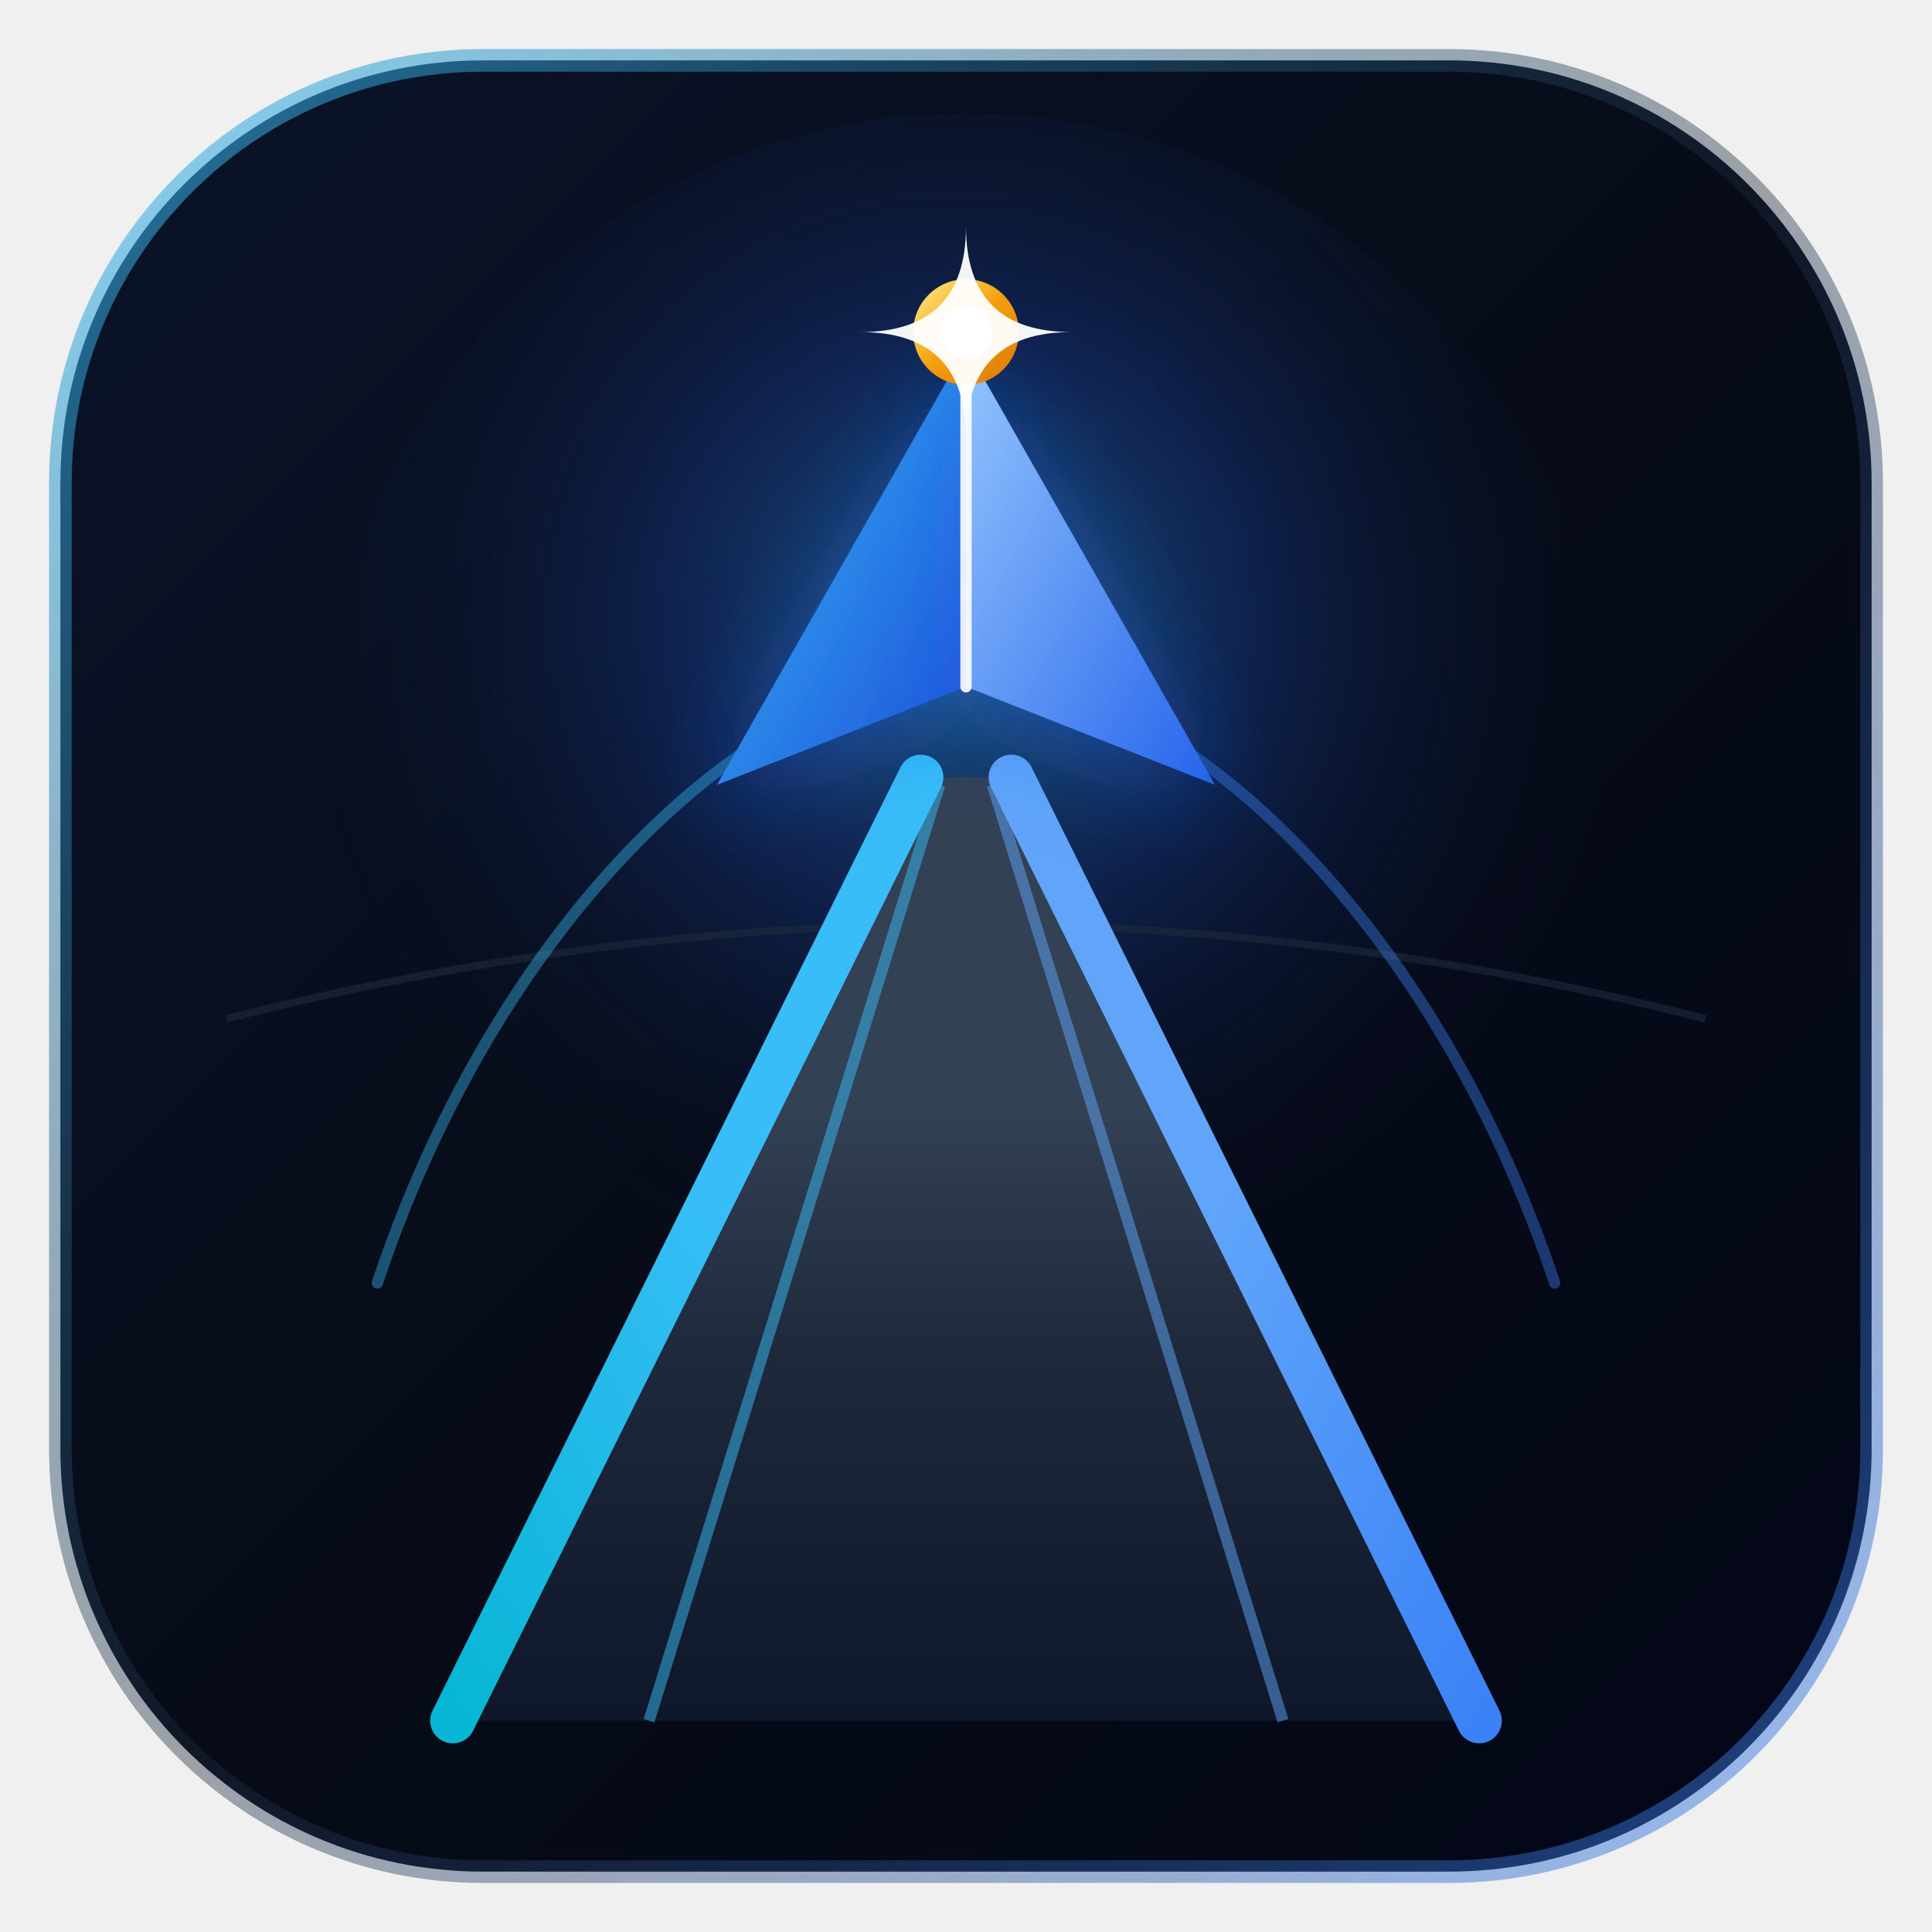
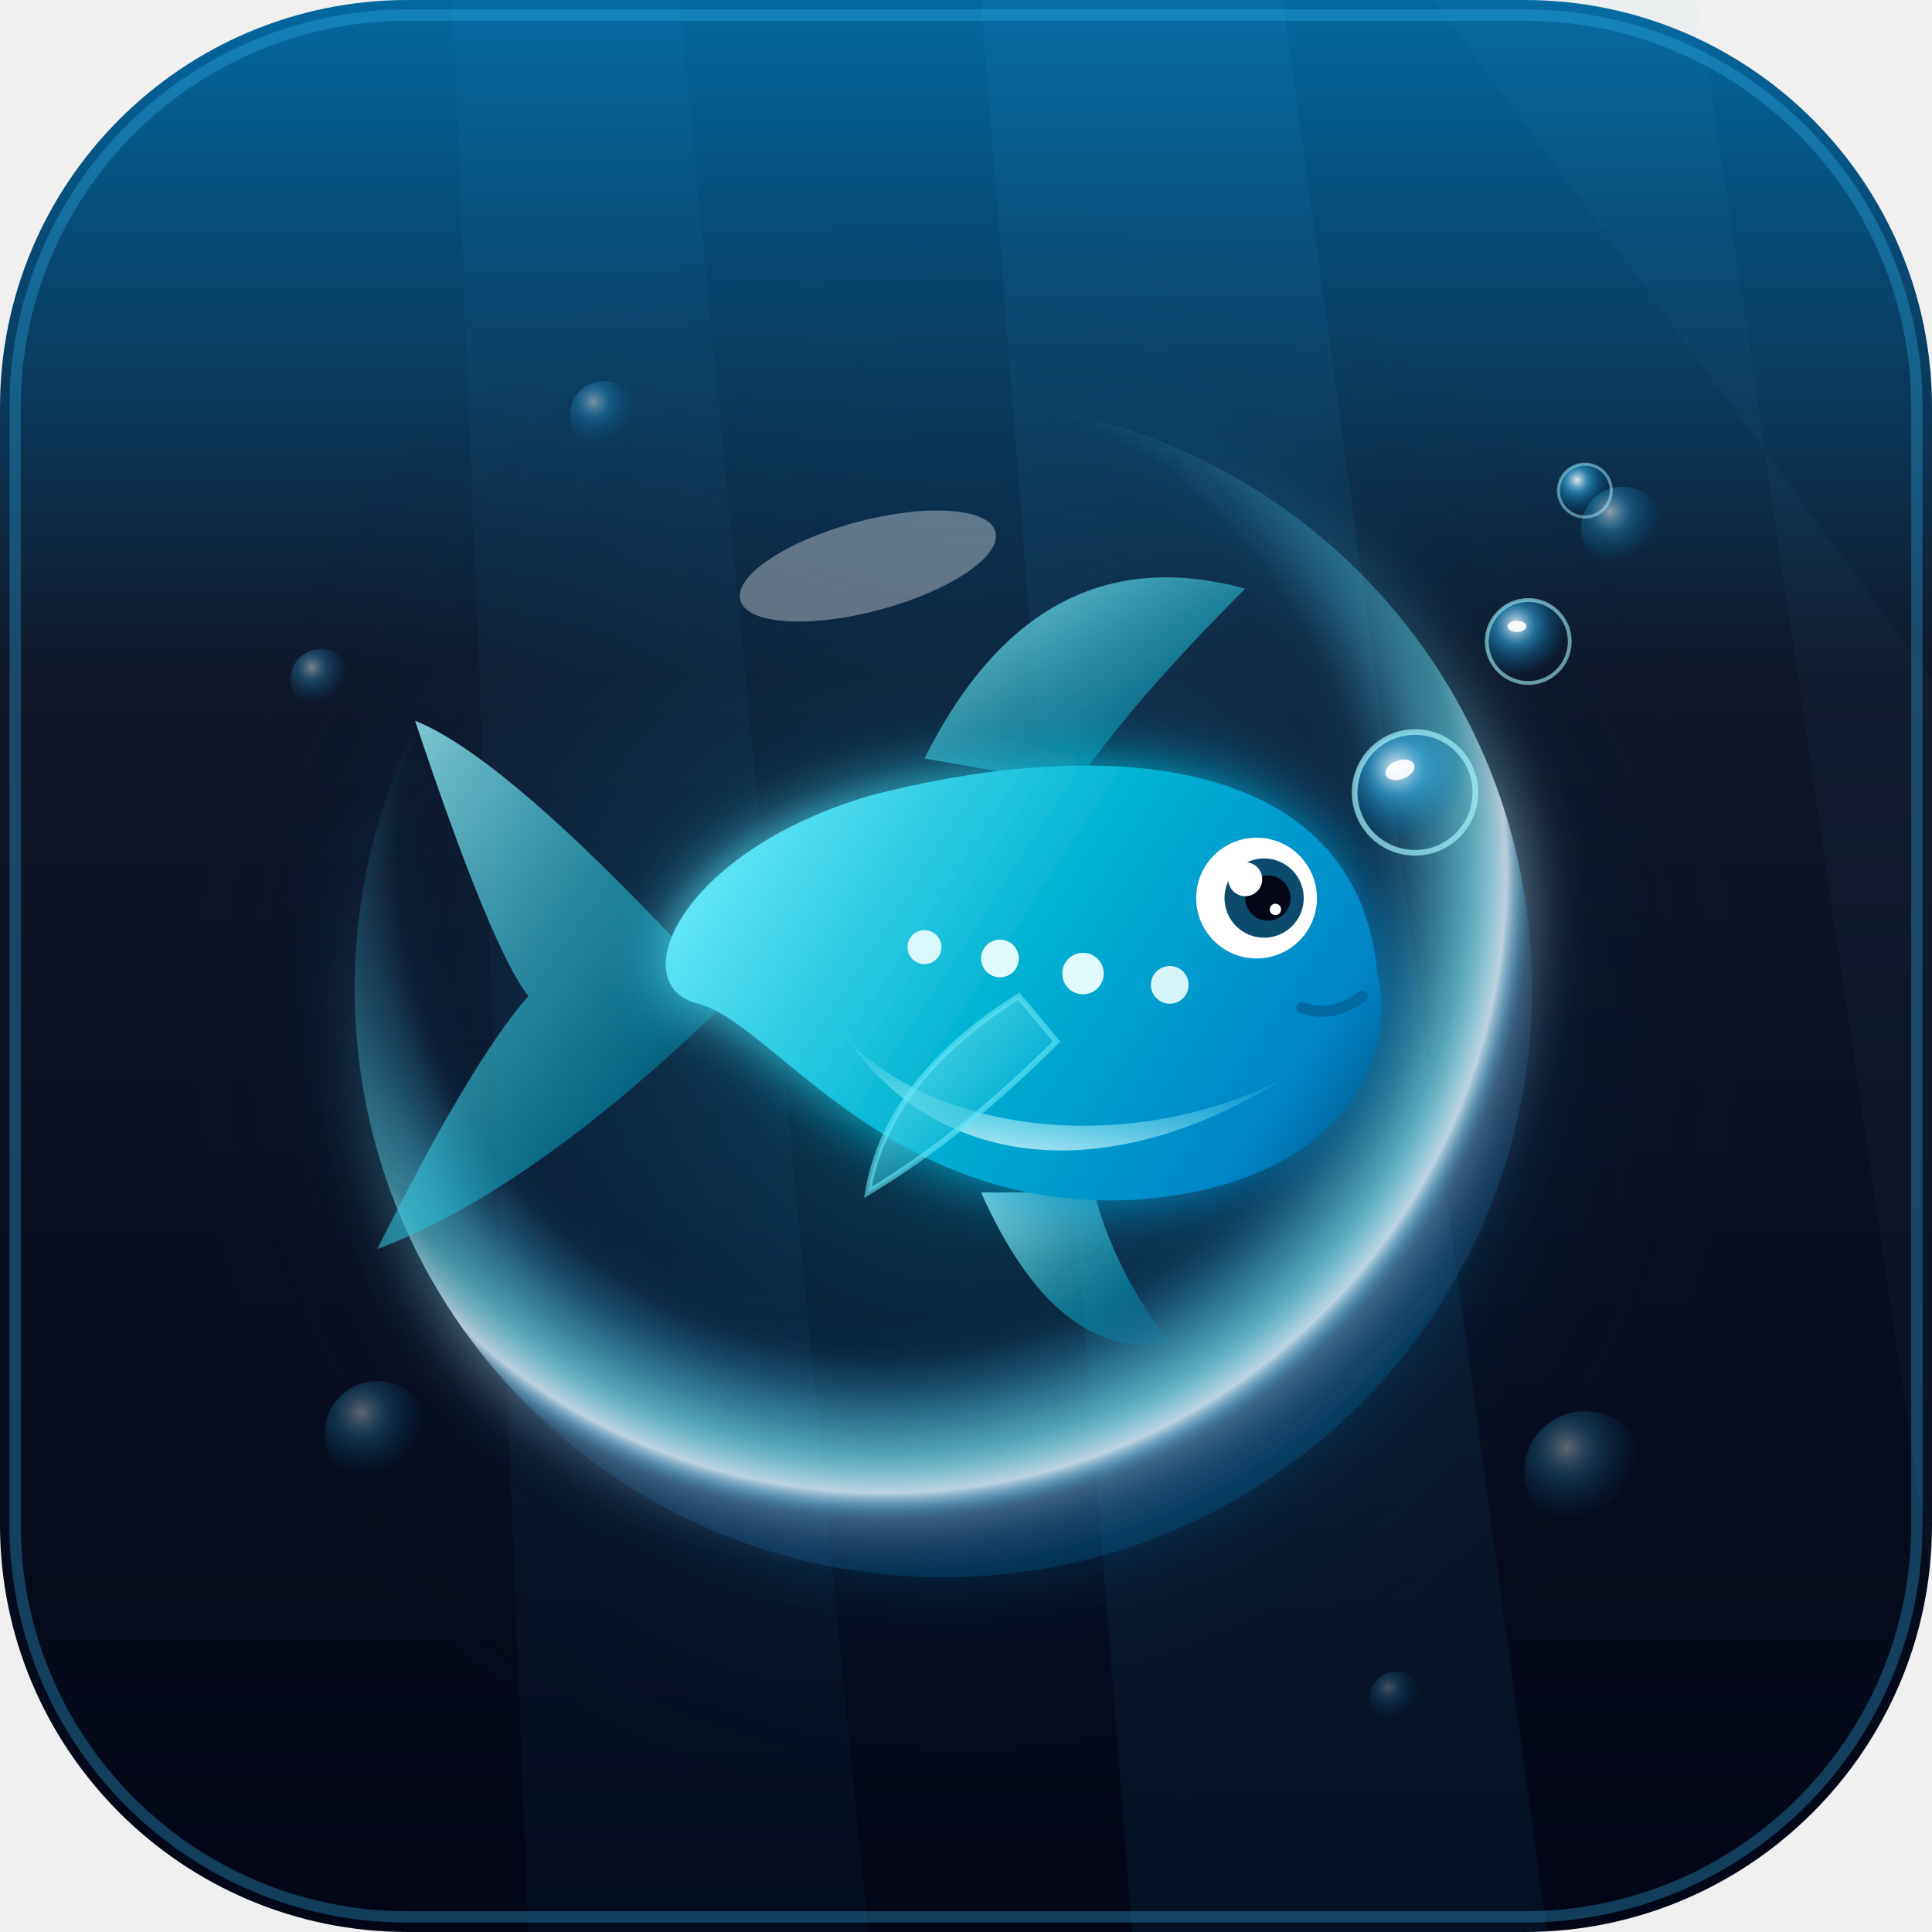
<svg xmlns="http://www.w3.org/2000/svg" viewBox="0 0 512 512" width="512" height="512">
  <defs>
-     <linearGradient id="jw-bg" x1="0%" y1="0%" x2="100%" y2="100%">
-       <stop offset="0%" stop-color="#0b1329" />
-       <stop offset="50%" stop-color="#070c18" />
+     <linearGradient id="bg-grad" x1="50%" y1="0%" x2="50%" y2="100%">
+       <stop offset="0%" stop-color="#0369a1" />
+       <stop offset="35%" stop-color="#0f172a" />
      <stop offset="100%" stop-color="#020617" />
    </linearGradient>
-     <linearGradient id="jw-border" x1="0%" y1="0%" x2="100%" y2="100%">
-       <stop offset="0%" stop-color="#38bdf8" stop-opacity="0.6" />
-       <stop offset="50%" stop-color="#1e293b" stop-opacity="0.4" />
-       <stop offset="100%" stop-color="#3b82f6" stop-opacity="0.5" />
+     <radialGradient id="center-glow" cx="50%" cy="52%" r="48%">
+       <stop offset="0%" stop-color="#06b6d4" stop-opacity="0.3" />
+       <stop offset="50%" stop-color="#0284c7" stop-opacity="0.12" />
+       <stop offset="100%" stop-color="#020617" stop-opacity="0" />
+     </radialGradient>
+     <linearGradient id="fish-body" x1="0%" y1="30%" x2="100%" y2="70%">
+       <stop offset="0%" stop-color="#67e8f9" />
+       <stop offset="45%" stop-color="#06b6d4" />
+       <stop offset="90%" stop-color="#0284c7" />
+       <stop offset="100%" stop-color="#0369a1" />
    </linearGradient>
-     <radialGradient id="jw-horizon-glow" cx="50%" cy="40%" r="55%">
-       <stop offset="0%" stop-color="#38bdf8" stop-opacity="0.45" />
-       <stop offset="40%" stop-color="#2563eb" stop-opacity="0.25" />
-       <stop offset="100%" stop-color="#000000" stop-opacity="0" />
+     <linearGradient id="fish-belly" x1="20%" y1="100%" x2="70%" y2="0%">
+       <stop offset="0%" stop-color="#ecfeff" stop-opacity="0.8" />
+       <stop offset="100%" stop-color="#22d3ee" stop-opacity="0" />
+     </linearGradient>
+     <linearGradient id="fin-grad" x1="0%" y1="0%" x2="100%" y2="100%">
+       <stop offset="0%" stop-color="#a5f3fc" stop-opacity="0.85" />
+       <stop offset="70%" stop-color="#06b6d4" stop-opacity="0.45" />
+       <stop offset="100%" stop-color="#0284c7" stop-opacity="0.1" />
+     </linearGradient>
+     <radialGradient id="shield-grad" cx="45%" cy="40%" r="55%">
+       <stop offset="75%" stop-color="#38bdf8" stop-opacity="0" />
+       <stop offset="90%" stop-color="#67e8f9" stop-opacity="0.4" />
+       <stop offset="96%" stop-color="#e0f2fe" stop-opacity="0.75" />
+       <stop offset="100%" stop-color="#0284c7" stop-opacity="0.2" />
    </radialGradient>
-     <linearGradient id="jw-road" x1="50%" y1="100%" x2="50%" y2="35%">
-       <stop offset="0%" stop-color="#0f172a" />
-       <stop offset="60%" stop-color="#1e293b" />
-       <stop offset="100%" stop-color="#334155" />
-     </linearGradient>
-     <linearGradient id="jw-rail-left" x1="0%" y1="100%" x2="50%" y2="40%">
-       <stop offset="0%" stop-color="#06b6d4" />
-       <stop offset="100%" stop-color="#38bdf8" />
-     </linearGradient>
-     <linearGradient id="jw-rail-right" x1="100%" y1="100%" x2="50%" y2="40%">
-       <stop offset="0%" stop-color="#3b82f6" />
-       <stop offset="100%" stop-color="#60a5fa" />
-     </linearGradient>
-     <linearGradient id="jw-arrow-l" x1="0%" y1="0%" x2="100%" y2="100%">
-       <stop offset="0%" stop-color="#38bdf8" />
-       <stop offset="100%" stop-color="#1d4ed8" />
-     </linearGradient>
-     <linearGradient id="jw-arrow-r" x1="0%" y1="0%" x2="100%" y2="100%">
-       <stop offset="0%" stop-color="#93c5fd" />
-       <stop offset="100%" stop-color="#2563eb" />
-     </linearGradient>
-     <linearGradient id="jw-gold" x1="0%" y1="0%" x2="100%" y2="100%">
-       <stop offset="0%" stop-color="#fef08a" />
-       <stop offset="50%" stop-color="#f59e0b" />
-       <stop offset="100%" stop-color="#d97706" />
-     </linearGradient>
+     <radialGradient id="bubble-spec" cx="35%" cy="30%" r="60%">
+       <stop offset="0%" stop-color="#ffffff" stop-opacity="0.9" />
+       <stop offset="40%" stop-color="#38bdf8" stop-opacity="0.5" />
+       <stop offset="85%" stop-color="#0284c7" stop-opacity="0.15" />
+       <stop offset="100%" stop-color="#0284c7" stop-opacity="0" />
+     </radialGradient>
+     <filter id="glow" x="-20%" y="-20%" width="140%" height="140%">
+       <feGaussianBlur stdDeviation="8" result="blur" />
+       <feMerge>
+         <feMergeNode in="blur" />
+         <feMergeNode in="SourceGraphic" />
+       </feMerge>
+     </filter>
  </defs>
-   <rect x="16" y="16" width="480" height="480" rx="112" fill="url(#jw-bg)" stroke="url(#jw-border)" stroke-width="6" />
-   <circle cx="256" cy="200" r="170" fill="url(#jw-horizon-glow)" />
-   <path d="M 60 270 Q 256 220 452 270" stroke="#1e293b" stroke-width="2" fill="none" opacity="0.6" />
-   <path d="M 120 456 L 244 206 L 268 206 L 392 456 Z" fill="url(#jw-road)" />
-   <path d="M 120 456 L 244 206" stroke="url(#jw-rail-left)" stroke-width="12" stroke-linecap="round" />
-   <path d="M 392 456 L 268 206" stroke="url(#jw-rail-right)" stroke-width="12" stroke-linecap="round" />
-   <path d="M 172 456 L 249 208" stroke="#38bdf8" stroke-width="3" opacity="0.5" />
-   <path d="M 340 456 L 263 208" stroke="#60a5fa" stroke-width="3" opacity="0.5" />
-   <line x1="256" y1="450" x2="256" y2="400" stroke="url(#jw-gold)" stroke-width="10" stroke-linecap="round" />
-   <line x1="256" y1="375" x2="256" y2="335" stroke="url(#jw-gold)" stroke-width="8" stroke-linecap="round" />
-   <line x1="256" y1="315" x2="256" y2="285" stroke="url(#jw-gold)" stroke-width="6" stroke-linecap="round" />
-   <line x1="256" y1="270" x2="256" y2="248" stroke="url(#jw-gold)" stroke-width="5" stroke-linecap="round" />
-   <line x1="256" y1="237" x2="256" y2="222" stroke="url(#jw-gold)" stroke-width="4" stroke-linecap="round" />
-   <line x1="256" y1="214" x2="256" y2="206" stroke="url(#jw-gold)" stroke-width="3" stroke-linecap="round" />
-   <path d="M 100 340 C 130 250 190 190 240 180" stroke="#38bdf8" stroke-width="3" stroke-linecap="round" fill="none" opacity="0.4" />
-   <path d="M 412 340 C 382 250 322 190 272 180" stroke="#3b82f6" stroke-width="3" stroke-linecap="round" fill="none" opacity="0.4" />
-   <polygon points="256,92 190,208 256,182" fill="url(#jw-arrow-l)" filter="drop-shadow(0 4px 12px rgba(37,99,235,0.5))" />
-   <polygon points="256,92 256,182 322,208" fill="url(#jw-arrow-r)" filter="drop-shadow(0 4px 12px rgba(37,99,235,0.5))" />
-   <line x1="256" y1="92" x2="256" y2="182" stroke="#ffffff" stroke-width="3" stroke-linecap="round" opacity="0.9" />
-   <circle cx="256" cy="88" r="14" fill="url(#jw-gold)" />
-   <circle cx="256" cy="88" r="7" fill="#ffffff" />
-   <path d="M 256 60 Q 256 88 284 88 Q 256 88 256 116 Q 256 88 228 88 Q 256 88 256 60 Z" fill="#ffffff" opacity="0.95" />
+   <rect width="512" height="512" rx="108" fill="url(#bg-grad)" />
+   <polygon points="120,0 180,0 230,512 140,512" fill="#38bdf8" opacity="0.04" />
+   <polygon points="260,0 340,0 410,512 300,512" fill="#38bdf8" opacity="0.06" />
+   <polygon points="380,0 450,0 512,420 512,180" fill="#67e8f9" opacity="0.03" />
+   <circle cx="256" cy="265" r="230" fill="url(#center-glow)" />
+   <circle cx="100" cy="380" r="14" fill="url(#bubble-spec)" opacity="0.4" />
+   <circle cx="85" cy="180" r="8" fill="url(#bubble-spec)" opacity="0.5" />
+   <circle cx="420" cy="390" r="16" fill="url(#bubble-spec)" opacity="0.4" />
+   <circle cx="430" cy="140" r="11" fill="url(#bubble-spec)" opacity="0.6" />
+   <circle cx="160" cy="110" r="9" fill="url(#bubble-spec)" opacity="0.5" />
+   <circle cx="370" cy="450" r="7" fill="url(#bubble-spec)" opacity="0.3" />
+   <circle cx="250" cy="262" r="156" fill="url(#shield-grad)" filter="url(#glow)" />
+   <ellipse cx="230" cy="150" rx="35" ry="12" fill="#ffffff" opacity="0.35" transform="rotate(-15 230 150)" />
+   <g transform="translate(15, -4)">
+     <path d="M 175 265 Q 120 205 95 195 Q 115 255 125 268 Q 110 285 85 335 Q 125 320 175 272 Z" fill="url(#fin-grad)" />
+     <path d="M 230 205 Q 260 145 315 160 Q 285 190 270 212 Z" fill="url(#fin-grad)" />
+     <path d="M 245 320 Q 265 365 295 360 Q 280 340 275 320 Z" fill="url(#fin-grad)" />
+     <path d="M 350 262 C 345 205 280 198 215 215 C 165 230 150 265 170 270 C 190 275 220 325 285 322 C 345 318 355 280 350 262 Z" fill="url(#fish-body)" filter="url(#glow)" />
+     <path d="M 210 280 C 235 315 280 318 325 290 C 285 310 235 305 210 280 Z" fill="url(#fish-belly)" />
+     <circle cx="230" cy="255" r="4.5" fill="#ecfeff" opacity="0.9" />
+     <circle cx="250" cy="258" r="5" fill="#ecfeff" opacity="0.95" />
+     <circle cx="272" cy="262" r="5.5" fill="#ecfeff" opacity="0.95" />
+     <circle cx="295" cy="265" r="5" fill="#ecfeff" opacity="0.9" />
+     <path d="M 255 268 Q 220 290 215 320 Q 240 305 265 280 Z" fill="url(#fin-grad)" stroke="#67e8f9" stroke-width="1.5" stroke-opacity="0.6" />
+     <circle cx="318" cy="242" r="16" fill="#ffffff" />
+     <circle cx="320" cy="242" r="10.5" fill="#0c4a6e" />
+     <circle cx="321" cy="242" r="6" fill="#020617" />
+     <circle cx="315" cy="237" r="4.5" fill="#ffffff" />
+     <circle cx="323" cy="245" r="1.5" fill="#ffffff" />
+     <path d="M 346 268 Q 338 274 330 271" fill="none" stroke="#0369a1" stroke-width="3" stroke-linecap="round" />
+   </g>
+   <g>
+     <circle cx="375" cy="210" r="16" fill="url(#bubble-spec)" stroke="#a5f3fc" stroke-width="1.5" stroke-opacity="0.7" />
+     <ellipse cx="371" cy="204" rx="4" ry="2.5" fill="#ffffff" opacity="0.9" transform="rotate(-20 371 204)" />
+     <circle cx="405" cy="170" r="11" fill="url(#bubble-spec)" stroke="#a5f3fc" stroke-width="1" stroke-opacity="0.6" />
+     <ellipse cx="402" cy="166" rx="2.5" ry="1.5" fill="#ffffff" opacity="0.9" />
+     <circle cx="420" cy="130" r="7" fill="url(#bubble-spec)" stroke="#a5f3fc" stroke-width="0.8" stroke-opacity="0.5" />
+   </g>
+   <rect width="504" height="504" x="4" y="4" rx="104" fill="none" stroke="#38bdf8" stroke-width="3" stroke-opacity="0.3" />
</svg>
